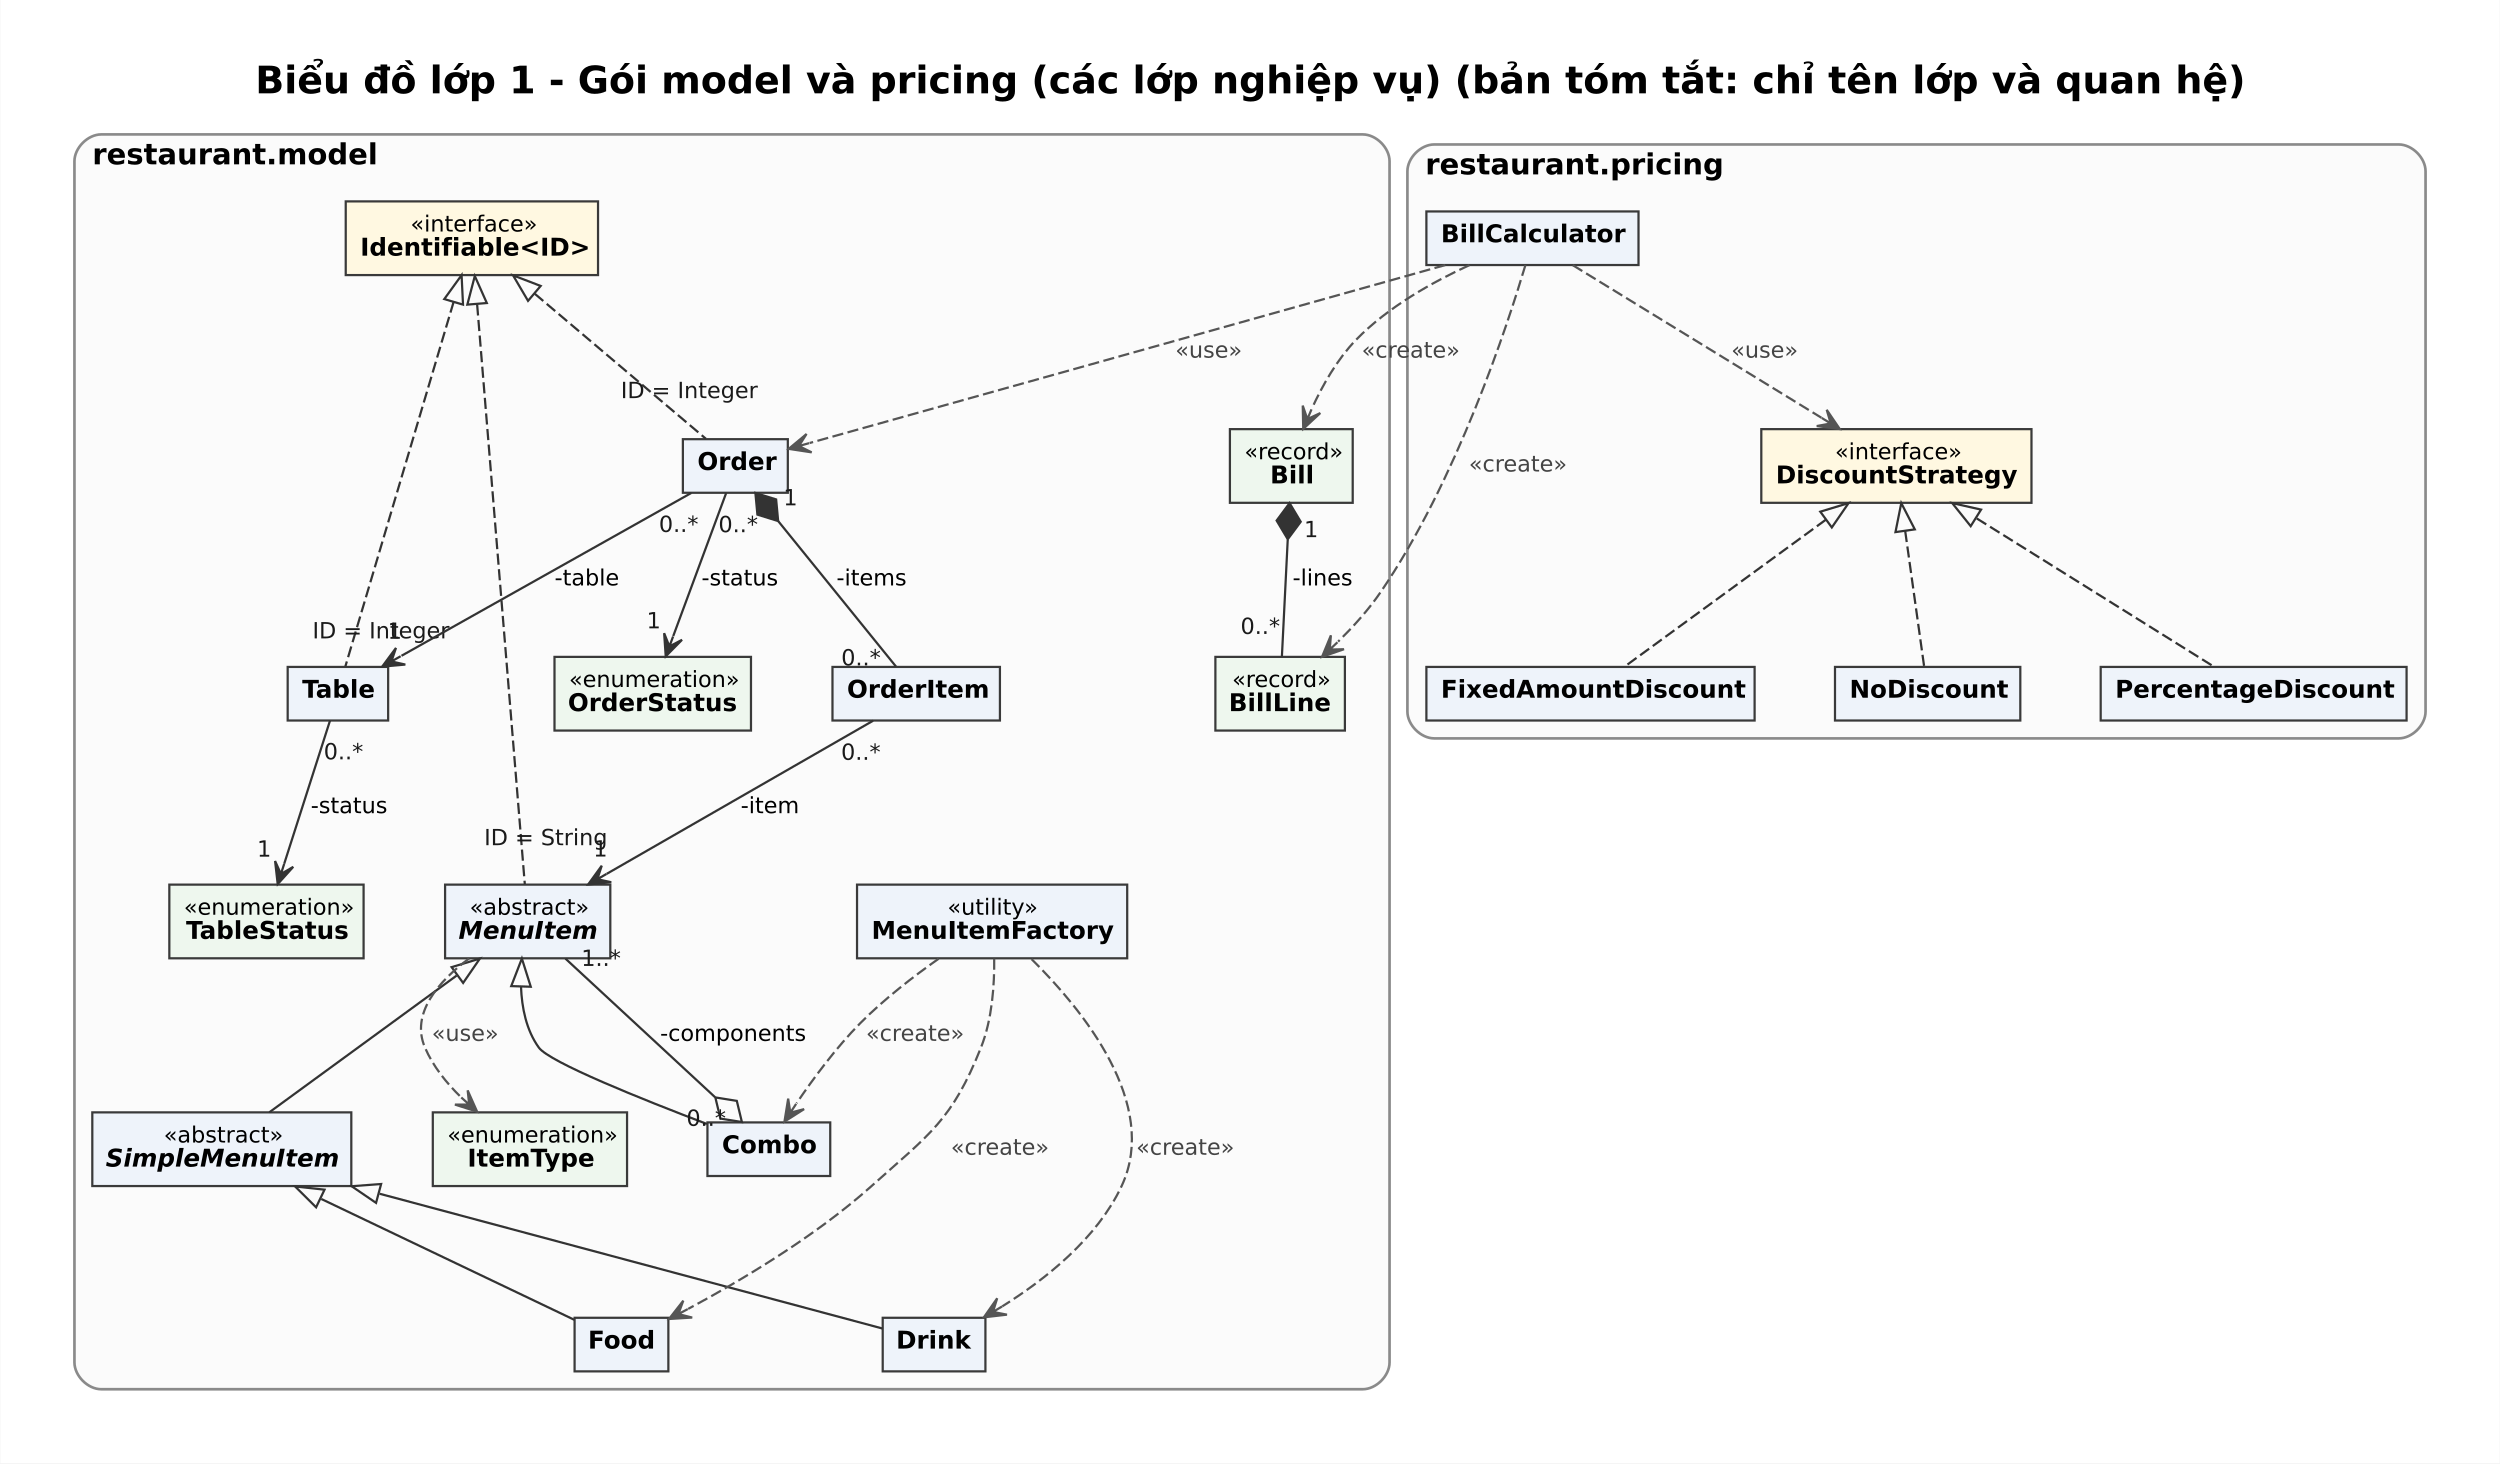
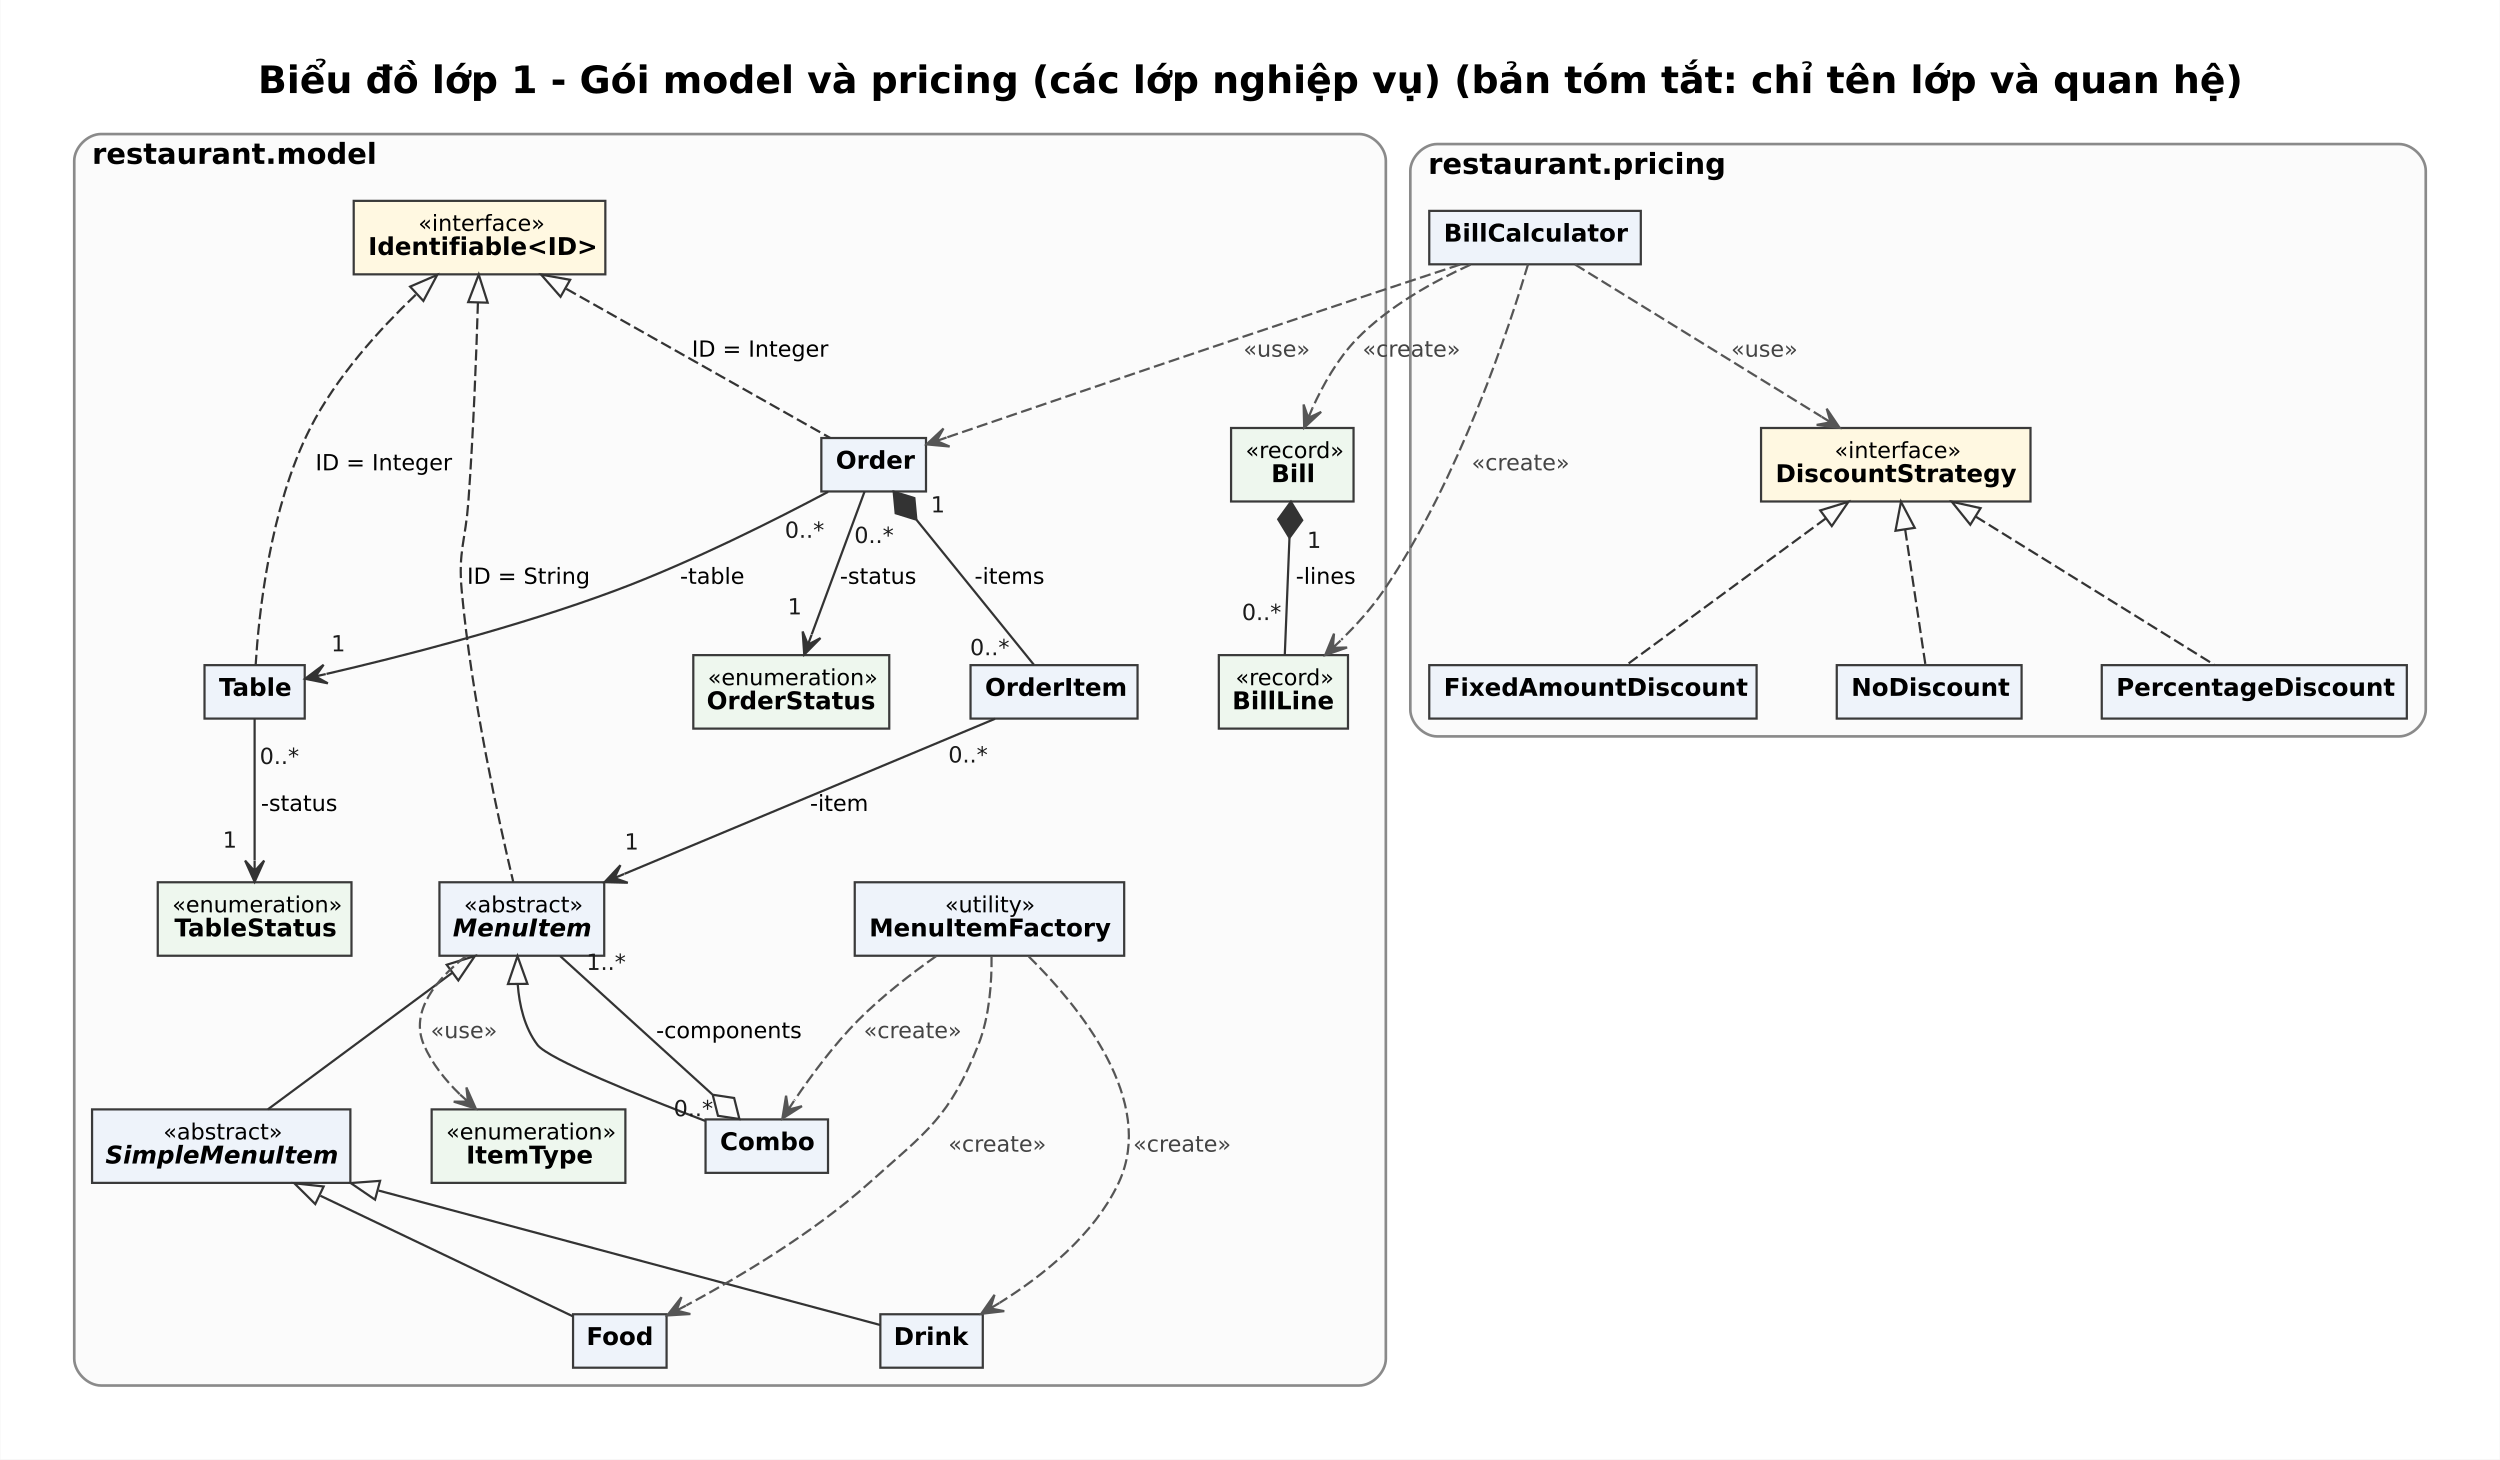
- <svg xmlns="http://www.w3.org/2000/svg" width="1119pt" height="655pt" viewBox="0.00 0.00 1119.40 655.40">
+ <svg xmlns="http://www.w3.org/2000/svg" width="1122pt" height="655pt" viewBox="0.00 0.00 1122.40 655.40">
  <g id="graph0" class="graph" transform="scale(1 1) rotate(0) translate(25.2 630.2)">
-     <polygon fill="white" stroke="transparent" points="-25.2,25.2 -25.2,-630.2 1094.2,-630.2 1094.2,25.2 -25.2,25.2" />
-     <text text-anchor="start" x="89" y="-588.4" font-family="DejaVu Sans" font-weight="bold" font-size="17.00">Biểu đồ lớp 1 - Gói model và pricing (các lớp nghiệp vụ) (bản tóm tắt: chỉ tên lớp và quan hệ)</text>
+     <polygon fill="white" stroke="transparent" points="-25.2,25.2 -25.2,-630.2 1097.2,-630.2 1097.2,25.2 -25.2,25.2" />
+     <text text-anchor="start" x="90.5" y="-588.4" font-family="DejaVu Sans" font-weight="bold" font-size="17.00">Biểu đồ lớp 1 - Gói model và pricing (các lớp nghiệp vụ) (bản tóm tắt: chỉ tên lớp và quan hệ)</text>
    <g id="clust1" class="cluster">
-       <path fill="#fbfbfb" stroke="#8a8a8a" stroke-width="1.2" d="M617,-299.5C617,-299.5 1049,-299.5 1049,-299.5 1055,-299.5 1061,-305.5 1061,-311.5 1061,-311.5 1061,-553.5 1061,-553.5 1061,-559.5 1055,-565.5 1049,-565.5 1049,-565.5 617,-565.5 617,-565.5 611,-565.5 605,-559.5 605,-553.5 605,-553.5 605,-311.5 605,-311.5 605,-305.5 611,-299.5 617,-299.5" />
-       <text text-anchor="start" x="613" y="-552.1" font-family="DejaVu Sans" font-weight="bold" font-size="13.00">restaurant.pricing</text>
-     </g>
-     <g id="clust2" class="cluster">
      <path fill="#fbfbfb" stroke="#8a8a8a" stroke-width="1.2" d="M20,-8C20,-8 585,-8 585,-8 591,-8 597,-14 597,-20 597,-20 597,-558 597,-558 597,-564 591,-570 585,-570 585,-570 20,-570 20,-570 14,-570 8,-564 8,-558 8,-558 8,-20 8,-20 8,-14 14,-8 20,-8" />
      <text text-anchor="start" x="16" y="-556.6" font-family="DejaVu Sans" font-weight="bold" font-size="13.00">restaurant.model</text>
    </g>
+     <g id="clust2" class="cluster">
+       <path fill="#fbfbfb" stroke="#8a8a8a" stroke-width="1.2" d="M620,-299.5C620,-299.5 1052,-299.5 1052,-299.5 1058,-299.5 1064,-305.5 1064,-311.5 1064,-311.5 1064,-553.5 1064,-553.5 1064,-559.5 1058,-565.5 1052,-565.5 1052,-565.5 620,-565.5 620,-565.5 614,-565.5 608,-559.5 608,-553.5 608,-553.5 608,-311.5 608,-311.5 608,-305.5 614,-299.5 620,-299.5" />
+       <text text-anchor="start" x="616" y="-552.1" font-family="DejaVu Sans" font-weight="bold" font-size="13.00">restaurant.pricing</text>
+     </g>
    <g id="node1" class="node">
-       <polygon fill="#fff8e1" stroke="transparent" points="763.5,-405 763.5,-438 884.5,-438 884.5,-405 763.5,-405" />
-       <text text-anchor="start" x="796.5" y="-424.5" font-family="DejaVu Sans" font-size="10.00">«interface»</text>
-       <text text-anchor="start" x="770" y="-413.7" font-family="DejaVu Sans" font-weight="bold" font-size="11.00">DiscountStrategy</text>
-       <polygon fill="none" stroke="#3a3a3a" points="763.5,-405 763.5,-438 884.5,-438 884.5,-405 763.5,-405" />
+       <polygon fill="#fff8e1" stroke="transparent" points="133.5,-507 133.5,-540 246.5,-540 246.5,-507 133.5,-507" />
+       <text text-anchor="start" x="162.5" y="-526.5" font-family="DejaVu Sans" font-size="10.00">«interface»</text>
+       <text text-anchor="start" x="140" y="-515.7" font-family="DejaVu Sans" font-weight="bold" font-size="11.00">Identifiable&lt;ID&gt;</text>
+       <polygon fill="none" stroke="#3a3a3a" points="133.5,-507 133.5,-540 246.5,-540 246.5,-507 133.5,-507" />
    </g>
    <g id="node2" class="node">
-       <polygon fill="#eef3fa" stroke="transparent" points="796.5,-307.5 796.5,-331.5 879.5,-331.5 879.5,-307.5 796.5,-307.5" />
-       <text text-anchor="start" x="803" y="-317.7" font-family="DejaVu Sans" font-weight="bold" font-size="11.00">NoDiscount</text>
-       <polygon fill="none" stroke="#3a3a3a" points="796.5,-307.5 796.5,-331.5 879.5,-331.5 879.5,-307.5 796.5,-307.5" />
-     </g>
-     <g id="edge4" class="edge">
-       <path fill="none" stroke="#333333" stroke-dasharray="5,2" d="M827.94,-392.39C830.75,-372.27 834.39,-346.26 836.43,-331.68" />
-       <polygon fill="none" stroke="#333333" points="823.59,-391.89 826.19,-404.88 832.25,-393.1 823.59,-391.89" />
+       <polygon fill="#eef3fa" stroke="transparent" points="172,-201 172,-234 246,-234 246,-201 172,-201" />
+       <text text-anchor="start" x="183" y="-220.5" font-family="DejaVu Sans" font-size="10.00">«abstract»</text>
+       <text text-anchor="start" x="178" y="-209.7" font-family="DejaVu Sans" font-weight="bold" font-style="italic" font-size="11.00">MenuItem</text>
+       <polygon fill="none" stroke="#3a3a3a" points="172,-201 172,-234 246,-234 246,-201 172,-201" />
+     </g>
+     <g id="edge1" class="edge">
+       <path fill="none" stroke="#333333" stroke-dasharray="5,2" d="M189.28,-494.28C188.55,-470.46 187.22,-435.47 185,-405 183.7,-387.22 180.38,-382.75 182,-365 186.4,-316.84 198.78,-260.87 205.13,-234.19" />
+       <polygon fill="none" stroke="#333333" points="184.91,-494.53 189.64,-506.9 193.66,-494.28 184.91,-494.53" />
+       <text text-anchor="middle" x="212" y="-368" font-family="DejaVu Sans" font-size="10.00"> ID = String </text>
+     </g>
+     <g id="node9" class="node">
+       <polygon fill="#eef3fa" stroke="transparent" points="66.5,-307.5 66.5,-331.5 111.5,-331.5 111.5,-307.5 66.5,-307.5" />
+       <text text-anchor="start" x="73" y="-317.7" font-family="DejaVu Sans" font-weight="bold" font-size="11.00">Table</text>
+       <polygon fill="none" stroke="#3a3a3a" points="66.5,-307.5 66.5,-331.5 111.5,-331.5 111.5,-307.5 66.5,-307.5" />
+     </g>
+     <g id="edge2" class="edge">
+       <path fill="none" stroke="#333333" stroke-dasharray="5,2" d="M161.36,-497.86C145.06,-482.29 125.64,-460.86 114,-438 95.73,-402.13 90.8,-353.56 89.48,-331.83" />
+       <polygon fill="none" stroke="#333333" points="158.84,-501.49 171,-506.75 164.78,-495.06 158.84,-501.49" />
+       <text text-anchor="middle" x="147" y="-419" font-family="DejaVu Sans" font-size="10.00"> ID = Integer </text>
+     </g>
+     <g id="node11" class="node">
+       <polygon fill="#eef3fa" stroke="transparent" points="343.5,-409.5 343.5,-433.5 390.5,-433.5 390.5,-409.5 343.5,-409.5" />
+       <text text-anchor="start" x="350" y="-419.7" font-family="DejaVu Sans" font-weight="bold" font-size="11.00">Order</text>
+       <polygon fill="none" stroke="#3a3a3a" points="343.5,-409.5 343.5,-433.5 390.5,-433.5 390.5,-409.5 343.5,-409.5" />
+     </g>
+     <g id="edge3" class="edge">
+       <path fill="none" stroke="#333333" stroke-dasharray="5,2" d="M228.92,-500.51C265.59,-479.8 319.02,-449.61 347.47,-433.54" />
+       <polygon fill="none" stroke="#333333" points="226.39,-496.92 217.66,-506.88 230.69,-504.54 226.39,-496.92" />
+       <text text-anchor="middle" x="316" y="-470" font-family="DejaVu Sans" font-size="10.00"> ID = Integer </text>
    </g>
    <g id="node3" class="node">
-       <polygon fill="#eef3fa" stroke="transparent" points="915.5,-307.5 915.5,-331.5 1052.5,-331.5 1052.5,-307.5 915.5,-307.5" />
-       <text text-anchor="start" x="922" y="-317.7" font-family="DejaVu Sans" font-weight="bold" font-size="11.00">PercentageDiscount</text>
-       <polygon fill="none" stroke="#3a3a3a" points="915.5,-307.5 915.5,-331.5 1052.5,-331.5 1052.5,-307.5 915.5,-307.5" />
-     </g>
-     <g id="edge5" class="edge">
-       <path fill="none" stroke="#333333" stroke-dasharray="5,2" d="M860.01,-397.99C893.03,-377.36 940.55,-347.65 966.11,-331.68" />
-       <polygon fill="none" stroke="#333333" points="857.28,-394.54 849,-404.88 861.92,-401.96 857.28,-394.54" />
-     </g>
-     <g id="node4" class="node">
-       <polygon fill="#eef3fa" stroke="transparent" points="613.5,-307.5 613.5,-331.5 760.5,-331.5 760.5,-307.5 613.5,-307.5" />
-       <text text-anchor="start" x="620" y="-317.7" font-family="DejaVu Sans" font-weight="bold" font-size="11.00">FixedAmountDiscount</text>
-       <polygon fill="none" stroke="#3a3a3a" points="613.5,-307.5 613.5,-331.5 760.5,-331.5 760.5,-307.5 613.5,-307.5" />
-     </g>
-     <g id="edge6" class="edge">
-       <path fill="none" stroke="#333333" stroke-dasharray="5,2" d="M792.42,-397.45C764.18,-376.84 724.01,-347.51 702.32,-331.68" />
-       <polygon fill="none" stroke="#333333" points="789.92,-401.04 802.59,-404.88 795.08,-393.97 789.92,-401.04" />
-     </g>
-     <g id="node5" class="node">
-       <polygon fill="#eef3fa" stroke="transparent" points="613.5,-511.5 613.5,-535.5 708.5,-535.5 708.5,-511.5 613.5,-511.5" />
-       <text text-anchor="start" x="620" y="-521.7" font-family="DejaVu Sans" font-weight="bold" font-size="11.00">BillCalculator</text>
-       <polygon fill="none" stroke="#3a3a3a" points="613.5,-511.5 613.5,-535.5 708.5,-535.5 708.5,-511.5 613.5,-511.5" />
-     </g>
-     <g id="edge23" class="edge">
-       <path fill="none" stroke="#555555" stroke-dasharray="5,2" d="M679.07,-511.42C705.89,-494.96 756.7,-463.79 790.46,-443.08" />
-       <polygon fill="#555555" stroke="#555555" points="798.65,-438.05 792.79,-446.66 794.6,-440.54 790.55,-443.02 790.55,-443.02 790.55,-443.02 794.6,-440.54 788.32,-439.38 798.65,-438.05 798.65,-438.05" />
-       <text text-anchor="middle" x="765" y="-470" font-family="DejaVu Sans" font-size="10.00" fill="#444444"> «use» </text>
-     </g>
-     <g id="node16" class="node">
-       <polygon fill="#eef3fa" stroke="transparent" points="280.5,-409.5 280.5,-433.5 327.5,-433.5 327.5,-409.5 280.5,-409.5" />
-       <text text-anchor="start" x="287" y="-419.7" font-family="DejaVu Sans" font-weight="bold" font-size="11.00">Order</text>
-       <polygon fill="none" stroke="#3a3a3a" points="280.5,-409.5 280.5,-433.5 327.5,-433.5 327.5,-409.5 280.5,-409.5" />
-     </g>
-     <g id="edge22" class="edge">
-       <path fill="none" stroke="#555555" stroke-dasharray="5,2" d="M621.94,-511.48C616.59,-509.98 611.16,-508.45 606,-507 508.34,-479.58 392.87,-447.31 337.24,-431.78" />
-       <polygon fill="#555555" stroke="#555555" points="327.89,-429.17 338.19,-427.6 332.46,-430.44 337.04,-431.72 337.04,-431.72 337.04,-431.72 332.46,-430.44 335.89,-435.84 327.89,-429.17 327.89,-429.17" />
-       <text text-anchor="middle" x="516" y="-470" font-family="DejaVu Sans" font-size="10.00" fill="#444444"> «use» </text>
-     </g>
-     <g id="node19" class="node">
-       <polygon fill="#eef7ee" stroke="transparent" points="525.5,-405 525.5,-438 580.5,-438 580.5,-405 525.5,-405" />
-       <text text-anchor="start" x="532" y="-424.5" font-family="DejaVu Sans" font-size="10.00">«record»</text>
-       <text text-anchor="start" x="543.5" y="-413.7" font-family="DejaVu Sans" font-weight="bold" font-size="11.00">Bill</text>
-       <polygon fill="none" stroke="#3a3a3a" points="525.5,-405 525.5,-438 580.5,-438 580.5,-405 525.5,-405" />
-     </g>
-     <g id="edge24" class="edge">
-       <path fill="none" stroke="#555555" stroke-dasharray="5,2" d="M632.78,-511.45C616.39,-503.94 596.24,-492.7 582,-478 573.54,-469.27 566.94,-457.59 562.19,-447.19" />
-       <polygon fill="#555555" stroke="#555555" points="558.34,-438.12 565.99,-445.2 560.2,-442.49 562.05,-446.87 562.05,-446.87 562.05,-446.87 560.2,-442.49 558.12,-448.54 558.34,-438.12 558.34,-438.12" />
-       <text text-anchor="middle" x="606.5" y="-470" font-family="DejaVu Sans" font-size="10.00" fill="#444444"> «create» </text>
-     </g>
-     <g id="node20" class="node">
-       <polygon fill="#eef7ee" stroke="transparent" points="519,-303 519,-336 577,-336 577,-303 519,-303" />
-       <text text-anchor="start" x="526.5" y="-322.5" font-family="DejaVu Sans" font-size="10.00">«record»</text>
-       <text text-anchor="start" x="525" y="-311.7" font-family="DejaVu Sans" font-weight="bold" font-size="11.00">BillLine</text>
-       <polygon fill="none" stroke="#3a3a3a" points="519,-303 519,-336 577,-336 577,-303 519,-303" />
-     </g>
-     <g id="edge25" class="edge">
-       <path fill="none" stroke="#555555" stroke-dasharray="5,2" d="M657.85,-511.46C649.88,-484.71 627.1,-414.92 593,-365 587.63,-357.14 580.74,-349.5 573.97,-342.83" />
-       <polygon fill="#555555" stroke="#555555" points="566.76,-336.02 576.6,-339.43 570.21,-339.28 573.66,-342.54 573.66,-342.54 573.66,-342.54 570.21,-339.28 570.73,-345.65 566.76,-336.02 566.76,-336.02" />
-       <text text-anchor="middle" x="654.5" y="-419" font-family="DejaVu Sans" font-size="10.00" fill="#444444"> «create» </text>
-     </g>
-     <g id="node6" class="node">
-       <polygon fill="#fff8e1" stroke="transparent" points="129.5,-507 129.5,-540 242.5,-540 242.5,-507 129.5,-507" />
-       <text text-anchor="start" x="158.5" y="-526.5" font-family="DejaVu Sans" font-size="10.00">«interface»</text>
-       <text text-anchor="start" x="136" y="-515.7" font-family="DejaVu Sans" font-weight="bold" font-size="11.00">Identifiable&lt;ID&gt;</text>
-       <polygon fill="none" stroke="#3a3a3a" points="129.5,-507 129.5,-540 242.5,-540 242.5,-507 129.5,-507" />
-     </g>
-     <g id="node7" class="node">
-       <polygon fill="#eef3fa" stroke="transparent" points="174,-201 174,-234 248,-234 248,-201 174,-201" />
-       <text text-anchor="start" x="185" y="-220.5" font-family="DejaVu Sans" font-size="10.00">«abstract»</text>
-       <text text-anchor="start" x="180" y="-209.7" font-family="DejaVu Sans" font-weight="bold" font-style="italic" font-size="11.00">MenuItem</text>
-       <polygon fill="none" stroke="#3a3a3a" points="174,-201 174,-234 248,-234 248,-201 174,-201" />
-     </g>
-     <g id="edge1" class="edge">
-       <path fill="none" stroke="#333333" stroke-dasharray="5,2" d="M188.35,-493.88C193.52,-431.07 205.71,-282.88 209.7,-234.26" />
-       <polygon fill="none" stroke="#333333" points="183.97,-493.77 187.31,-506.58 192.69,-494.48 183.97,-493.77" />
-       <text text-anchor="middle" x="219.11" y="-251.65" font-family="DejaVu Sans" font-size="10.00" fill="#1a1a1a"> ID = String </text>
-     </g>
-     <g id="node14" class="node">
-       <polygon fill="#eef3fa" stroke="transparent" points="103.5,-307.5 103.5,-331.5 148.5,-331.5 148.5,-307.5 103.5,-307.5" />
-       <text text-anchor="start" x="110" y="-317.7" font-family="DejaVu Sans" font-weight="bold" font-size="11.00">Table</text>
-       <polygon fill="none" stroke="#3a3a3a" points="103.5,-307.5 103.5,-331.5 148.5,-331.5 148.5,-307.5 103.5,-307.5" />
-     </g>
-     <g id="edge2" class="edge">
-       <path fill="none" stroke="#333333" stroke-dasharray="5,2" d="M177.83,-495C164.47,-450 138.5,-362.58 129.32,-331.66" />
-       <polygon fill="none" stroke="#333333" points="173.64,-496.25 181.39,-506.98 182.03,-493.76 173.64,-496.25" />
-       <text text-anchor="middle" x="145.28" y="-344.29" font-family="DejaVu Sans" font-size="10.00" fill="#1a1a1a"> ID = Integer </text>
-     </g>
-     <g id="edge3" class="edge">
-       <path fill="none" stroke="#333333" stroke-dasharray="5,2" d="M214.17,-498.63C238.43,-478.07 272.37,-449.31 290.81,-433.68" />
-       <polygon fill="none" stroke="#333333" points="211.15,-495.46 204.44,-506.88 216.8,-502.13 211.15,-495.46" />
-       <text text-anchor="middle" x="283.38" y="-451.89" font-family="DejaVu Sans" font-size="10.00" fill="#1a1a1a"> ID = Integer </text>
-     </g>
-     <g id="node8" class="node">
      <polygon fill="#eef3fa" stroke="transparent" points="16,-99 16,-132 132,-132 132,-99 16,-99" />
      <text text-anchor="start" x="48" y="-118.5" font-family="DejaVu Sans" font-size="10.00">«abstract»</text>
      <text text-anchor="start" x="22" y="-107.7" font-family="DejaVu Sans" font-weight="bold" font-style="italic" font-size="11.00">SimpleMenuItem</text>
      <polygon fill="none" stroke="#3a3a3a" points="16,-99 16,-132 132,-132 132,-99 16,-99" />
    </g>
    <g id="edge7" class="edge">
-       <path fill="none" stroke="#333333" d="M179.2,-193.29C153.39,-174.45 117.72,-148.41 95.26,-132.02" />
-       <polygon fill="none" stroke="#333333" points="176.92,-197.04 189.59,-200.88 182.08,-189.97 176.92,-197.04" />
-     </g>
-     <g id="node11" class="node">
+       <path fill="none" stroke="#333333" d="M177.67,-193.29C152.23,-174.45 117.08,-148.41 94.95,-132.02" />
+       <polygon fill="none" stroke="#333333" points="175.26,-196.95 187.91,-200.88 180.47,-189.92 175.26,-196.95" />
+     </g>
+     <g id="node6" class="node">
      <polygon fill="#eef3fa" stroke="transparent" points="291.5,-103.5 291.5,-127.5 346.5,-127.5 346.5,-103.5 291.5,-103.5" />
      <text text-anchor="start" x="298" y="-113.7" font-family="DejaVu Sans" font-weight="bold" font-size="11.00">Combo</text>
      <polygon fill="none" stroke="#3a3a3a" points="291.5,-103.5 291.5,-127.5 346.5,-127.5 346.5,-103.5 291.5,-103.5" />
    </g>
    <g id="edge10" class="edge">
-       <path fill="none" stroke="#333333" d="M208,-188.3C208.36,-178.86 210.37,-168.78 216,-161 220.72,-154.47 262.39,-137.79 291.26,-126.8" />
-       <polygon fill="none" stroke="#333333" points="203.63,-188.55 208.39,-200.9 212.37,-188.27 203.63,-188.55" />
-     </g>
-     <g id="node12" class="node">
+       <path fill="none" stroke="#333333" d="M207.15,-188.22C207.86,-178.78 210.21,-168.71 216,-161 220.84,-154.56 262.47,-137.85 291.3,-126.84" />
+       <polygon fill="none" stroke="#333333" points="202.77,-188.31 207.05,-200.84 211.52,-188.38 202.77,-188.31" />
+     </g>
+     <g id="node7" class="node">
      <polygon fill="#eef7ee" stroke="transparent" points="168.5,-99 168.5,-132 255.5,-132 255.5,-99 168.5,-99" />
      <text text-anchor="start" x="175" y="-118.5" font-family="DejaVu Sans" font-size="10.00">«enumeration»</text>
      <text text-anchor="start" x="184" y="-107.7" font-family="DejaVu Sans" font-weight="bold" font-size="11.00">ItemType</text>
      <polygon fill="none" stroke="#3a3a3a" points="168.5,-99 168.5,-132 255.5,-132 255.5,-99 168.5,-99" />
    </g>
    <g id="edge18" class="edge">
-       <path fill="none" stroke="#555555" stroke-dasharray="5,2" d="M184.79,-200.96C171.09,-190.67 158.42,-176.29 165,-161 168.59,-152.66 174.59,-145.16 181.13,-138.79" />
+       <path fill="none" stroke="#555555" stroke-dasharray="5,2" d="M183.81,-200.78C170.66,-190.42 158.54,-176.02 165,-161 168.59,-152.66 174.59,-145.16 181.13,-138.79" />
      <polygon fill="#555555" stroke="#555555" points="188.34,-132.33 184.11,-141.85 184.8,-135.5 181.26,-138.67 181.26,-138.67 181.26,-138.67 184.8,-135.5 178.41,-135.48 188.34,-132.33 188.34,-132.33" />
      <text text-anchor="middle" x="183" y="-164" font-family="DejaVu Sans" font-size="10.00" fill="#444444"> «use» </text>
    </g>
-     <g id="node9" class="node">
+     <g id="node4" class="node">
      <polygon fill="#eef3fa" stroke="transparent" points="232,-16 232,-40 274,-40 274,-16 232,-16" />
      <text text-anchor="start" x="238" y="-26.2" font-family="DejaVu Sans" font-weight="bold" font-size="11.00">Food</text>
      <polygon fill="none" stroke="#3a3a3a" points="232,-16 232,-40 274,-40 274,-16 232,-16" />
    </g>
    <g id="edge8" class="edge">
      <path fill="none" stroke="#333333" d="M118.54,-93.22C154.71,-75.95 204.12,-52.35 231.87,-39.09" />
      <polygon fill="none" stroke="#333333" points="116.23,-89.48 106.83,-98.82 120,-97.38 116.23,-89.48" />
    </g>
-     <g id="node10" class="node">
+     <g id="node5" class="node">
      <polygon fill="#eef3fa" stroke="transparent" points="370,-16 370,-40 416,-40 416,-16 370,-16" />
      <text text-anchor="start" x="376" y="-26.2" font-family="DejaVu Sans" font-weight="bold" font-size="11.00">Drink</text>
      <polygon fill="none" stroke="#3a3a3a" points="370,-16 370,-40 416,-40 416,-16 370,-16" />
    </g>
    <g id="edge9" class="edge">
      <path fill="none" stroke="#333333" d="M144.65,-95.56C216.35,-76.35 323.23,-47.7 369.86,-35.2" />
      <polygon fill="none" stroke="#333333" points="143.08,-91.46 132.14,-98.92 145.35,-99.91 143.08,-91.46" />
    </g>
    <g id="edge13" class="edge">
-       <path fill="none" stroke="#333333" d="M294.93,-138.78C274.56,-157.65 245.88,-184.2 227.88,-200.88" />
-       <polygon fill="none" stroke="#333333" points="295.04,-138.69 297.31,-129.22 306.93,-127.68 304.65,-137.15 295.04,-138.69" />
-       <text text-anchor="middle" x="303" y="-164" font-family="DejaVu Sans" font-size="10.00"> -components </text>
-       <text text-anchor="middle" x="243.86" y="-197.59" font-family="DejaVu Sans" font-size="10.00" fill="#1a1a1a"> 1..* </text>
-       <text text-anchor="middle" x="290.94" y="-125.96" font-family="DejaVu Sans" font-size="10.00" fill="#1a1a1a"> 0..* </text>
-     </g>
-     <g id="node13" class="node">
+       <path fill="none" stroke="#333333" d="M294.49,-138.78C273.74,-157.65 244.53,-184.2 226.19,-200.88" />
+       <polygon fill="none" stroke="#333333" points="294.71,-138.58 297.08,-129.13 306.7,-127.68 304.34,-137.12 294.71,-138.58" />
+       <text text-anchor="middle" x="302" y="-164" font-family="DejaVu Sans" font-size="10.00"> -components </text>
+       <text text-anchor="middle" x="246.85" y="-194.63" font-family="DejaVu Sans" font-size="10.00" fill="#1a1a1a"> 1..* </text>
+       <text text-anchor="middle" x="286.04" y="-128.93" font-family="DejaVu Sans" font-size="10.00" fill="#1a1a1a"> 0..* </text>
+     </g>
+     <g id="node8" class="node">
      <polygon fill="#eef3fa" stroke="transparent" points="358.5,-201 358.5,-234 479.5,-234 479.5,-201 358.5,-201" />
      <text text-anchor="start" x="399" y="-220.5" font-family="DejaVu Sans" font-size="10.00">«utility»</text>
      <text text-anchor="start" x="365" y="-209.7" font-family="DejaVu Sans" font-weight="bold" font-size="11.00">MenuItemFactory</text>
      <polygon fill="none" stroke="#3a3a3a" points="358.5,-201 358.5,-234 479.5,-234 479.5,-201 358.5,-201" />
    </g>
    <g id="edge19" class="edge">
      <path fill="none" stroke="#555555" stroke-dasharray="5,2" d="M419.93,-200.88C420.07,-189.44 419.09,-173.76 414,-161 400.99,-128.37 391.17,-122.43 365,-99 339.86,-76.48 306.6,-56.72 282.87,-43.98" />
      <polygon fill="#555555" stroke="#555555" points="274.28,-39.46 284.68,-40.1 278.48,-41.67 282.69,-43.89 282.69,-43.89 282.69,-43.89 278.48,-41.67 280.69,-47.67 274.28,-39.46 274.28,-39.46" />
      <text text-anchor="middle" x="422.5" y="-113" font-family="DejaVu Sans" font-size="10.00" fill="#444444"> «create» </text>
    </g>
    <g id="edge20" class="edge">
      <path fill="none" stroke="#555555" stroke-dasharray="5,2" d="M436.66,-200.64C459.43,-178.15 494.18,-135.67 477,-99 465.99,-75.49 442.77,-57.12 423.53,-45.11" />
      <polygon fill="#555555" stroke="#555555" points="415.3,-40.2 425.65,-41.4 419.38,-42.63 423.46,-45.07 423.46,-45.07 423.46,-45.07 419.38,-42.63 421.27,-48.74 415.3,-40.2 415.3,-40.2" />
      <text text-anchor="middle" x="505.5" y="-113" font-family="DejaVu Sans" font-size="10.00" fill="#444444"> «create» </text>
    </g>
    <g id="edge21" class="edge">
      <path fill="none" stroke="#555555" stroke-dasharray="5,2" d="M395.05,-200.82C383.79,-192.88 370.56,-182.67 360,-172 349.23,-161.12 338.99,-147.27 331.44,-136.12" />
      <polygon fill="#555555" stroke="#555555" points="326,-127.88 334.8,-133.45 328.62,-131.84 331.23,-135.81 331.23,-135.81 331.23,-135.81 328.62,-131.84 327.66,-138.16 326,-127.88 326,-127.88" />
      <text text-anchor="middle" x="384.5" y="-164" font-family="DejaVu Sans" font-size="10.00" fill="#444444"> «create» </text>
    </g>
+     <g id="node10" class="node">
+       <polygon fill="#eef7ee" stroke="transparent" points="45.5,-201 45.5,-234 132.5,-234 132.5,-201 45.5,-201" />
+       <text text-anchor="start" x="52" y="-220.5" font-family="DejaVu Sans" font-size="10.00">«enumeration»</text>
+       <text text-anchor="start" x="53" y="-209.7" font-family="DejaVu Sans" font-weight="bold" font-size="11.00">TableStatus</text>
+       <polygon fill="none" stroke="#3a3a3a" points="45.5,-201 45.5,-234 132.5,-234 132.5,-201 45.5,-201" />
+     </g>
+     <g id="edge17" class="edge">
+       <path fill="none" stroke="#333333" d="M89,-307.42C89,-292.19 89,-264.36 89,-243.88" />
+       <polygon fill="#333333" stroke="#333333" points="89,-234.23 93.28,-243.73 89,-238.98 89,-243.73 89,-243.73 89,-243.73 89,-238.98 84.73,-243.73 89,-234.23 89,-234.23" />
+       <text text-anchor="middle" x="109" y="-266" font-family="DejaVu Sans" font-size="10.00"> -status </text>
+       <text text-anchor="middle" x="77.87" y="-249.54" font-family="DejaVu Sans" font-size="10.00" fill="#1a1a1a"> 1 </text>
+       <text text-anchor="middle" x="100.13" y="-287.11" font-family="DejaVu Sans" font-size="10.00" fill="#1a1a1a"> 0..* </text>
+     </g>
+     <g id="edge15" class="edge">
+       <path fill="none" stroke="#333333" d="M346.53,-409.33C323.72,-397.21 285.51,-377.88 251,-365 207.04,-348.6 154.36,-335.24 121.28,-327.57" />
+       <polygon fill="#333333" stroke="#333333" points="111.67,-325.38 121.89,-323.33 116.3,-326.44 120.94,-327.49 120.94,-327.49 120.94,-327.49 116.3,-326.44 119.98,-331.66 111.67,-325.38 111.67,-325.38" />
+       <text text-anchor="middle" x="294.5" y="-368" font-family="DejaVu Sans" font-size="10.00"> -table </text>
+       <text text-anchor="middle" x="126.56" y="-337.69" font-family="DejaVu Sans" font-size="10.00" fill="#1a1a1a"> 1 </text>
+       <text text-anchor="middle" x="335.96" y="-388.68" font-family="DejaVu Sans" font-size="10.00" fill="#1a1a1a"> 0..* </text>
+     </g>
+     <g id="node12" class="node">
+       <polygon fill="#eef7ee" stroke="transparent" points="286,-303 286,-336 374,-336 374,-303 286,-303" />
+       <text text-anchor="start" x="292.5" y="-322.5" font-family="DejaVu Sans" font-size="10.00">«enumeration»</text>
+       <text text-anchor="start" x="292" y="-311.7" font-family="DejaVu Sans" font-weight="bold" font-size="11.00">OrderStatus</text>
+       <polygon fill="none" stroke="#3a3a3a" points="286,-303 286,-336 374,-336 374,-303 286,-303" />
+     </g>
+     <g id="edge16" class="edge">
+       <path fill="none" stroke="#333333" d="M362.9,-409.42C357.21,-394.05 346.78,-365.86 339.18,-345.32" />
+       <polygon fill="#333333" stroke="#333333" points="335.82,-336.23 343.12,-343.65 337.47,-340.68 339.12,-345.14 339.12,-345.14 339.12,-345.14 337.47,-340.68 335.11,-346.62 335.82,-336.23 335.82,-336.23" />
+       <text text-anchor="middle" x="369" y="-368" font-family="DejaVu Sans" font-size="10.00"> -status </text>
+       <text text-anchor="middle" x="331.56" y="-354.29" font-family="DejaVu Sans" font-size="10.00" fill="#1a1a1a"> 1 </text>
+       <text text-anchor="middle" x="367.16" y="-386.35" font-family="DejaVu Sans" font-size="10.00" fill="#1a1a1a"> 0..* </text>
+     </g>
+     <g id="node13" class="node">
+       <polygon fill="#eef3fa" stroke="transparent" points="410.5,-307.5 410.5,-331.5 485.5,-331.5 485.5,-307.5 410.5,-307.5" />
+       <text text-anchor="start" x="417" y="-317.7" font-family="DejaVu Sans" font-weight="bold" font-size="11.00">OrderItem</text>
+       <polygon fill="none" stroke="#3a3a3a" points="410.5,-307.5 410.5,-331.5 485.5,-331.5 485.5,-307.5 410.5,-307.5" />
+     </g>
+     <g id="edge11" class="edge">
+       <path fill="none" stroke="#333333" d="M386.24,-396.75C402.92,-376.16 426.31,-347.28 438.98,-331.63" />
+       <polygon fill="#333333" stroke="#333333" points="386.17,-396.83 385.27,-406.52 375.98,-409.42 376.88,-399.72 386.17,-396.83" />
+       <text text-anchor="middle" x="428" y="-368" font-family="DejaVu Sans" font-size="10.00"> -items </text>
+       <text text-anchor="middle" x="419.13" y="-335.97" font-family="DejaVu Sans" font-size="10.00" fill="#1a1a1a"> 0..* </text>
+       <text text-anchor="middle" x="395.83" y="-400.08" font-family="DejaVu Sans" font-size="10.00" fill="#1a1a1a"> 1 </text>
+     </g>
+     <g id="edge14" class="edge">
+       <path fill="none" stroke="#333333" d="M421.51,-307.42C381.35,-290.61 304.51,-258.46 255.07,-237.78" />
+       <polygon fill="#333333" stroke="#333333" points="246.17,-234.05 256.58,-233.78 250.55,-235.89 254.93,-237.72 254.93,-237.72 254.93,-237.72 250.55,-235.89 253.28,-241.66 246.17,-234.05 246.17,-234.05" />
+       <text text-anchor="middle" x="351.5" y="-266" font-family="DejaVu Sans" font-size="10.00"> -item </text>
+       <text text-anchor="middle" x="258.3" y="-248.69" font-family="DejaVu Sans" font-size="10.00" fill="#1a1a1a"> 1 </text>
+       <text text-anchor="middle" x="409.38" y="-287.78" font-family="DejaVu Sans" font-size="10.00" fill="#1a1a1a"> 0..* </text>
+     </g>
+     <g id="node14" class="node">
+       <polygon fill="#eef7ee" stroke="transparent" points="527.5,-405 527.5,-438 582.5,-438 582.5,-405 527.5,-405" />
+       <text text-anchor="start" x="534" y="-424.5" font-family="DejaVu Sans" font-size="10.00">«record»</text>
+       <text text-anchor="start" x="545.5" y="-413.7" font-family="DejaVu Sans" font-weight="bold" font-size="11.00">Bill</text>
+       <polygon fill="none" stroke="#3a3a3a" points="527.5,-405 527.5,-438 582.5,-438 582.5,-405 527.5,-405" />
+     </g>
    <g id="node15" class="node">
-       <polygon fill="#eef7ee" stroke="transparent" points="50.5,-201 50.5,-234 137.5,-234 137.5,-201 50.5,-201" />
-       <text text-anchor="start" x="57" y="-220.5" font-family="DejaVu Sans" font-size="10.00">«enumeration»</text>
-       <text text-anchor="start" x="58" y="-209.7" font-family="DejaVu Sans" font-weight="bold" font-size="11.00">TableStatus</text>
-       <polygon fill="none" stroke="#3a3a3a" points="50.5,-201 50.5,-234 137.5,-234 137.5,-201 50.5,-201" />
-     </g>
-     <g id="edge17" class="edge">
-       <path fill="none" stroke="#333333" d="M122.45,-307.42C117.54,-292.05 108.51,-263.86 101.94,-243.32" />
-       <polygon fill="#333333" stroke="#333333" points="99.03,-234.23 106,-241.97 100.48,-238.75 101.93,-243.27 101.93,-243.27 101.93,-243.27 100.48,-238.75 97.86,-244.58 99.03,-234.23 99.03,-234.23" />
-       <text text-anchor="middle" x="131" y="-266" font-family="DejaVu Sans" font-size="10.00"> -status </text>
-       <text text-anchor="middle" x="92.97" y="-246.53" font-family="DejaVu Sans" font-size="10.00" fill="#1a1a1a"> 1 </text>
-       <text text-anchor="middle" x="128.51" y="-290.11" font-family="DejaVu Sans" font-size="10.00" fill="#1a1a1a"> 0..* </text>
-     </g>
-     <g id="edge15" class="edge">
-       <path fill="none" stroke="#333333" d="M284.27,-409.42C252.73,-391.7 190.81,-356.91 154.47,-336.49" />
-       <polygon fill="#333333" stroke="#333333" points="145.82,-331.63 156.19,-332.56 149.96,-333.96 154.1,-336.29 154.1,-336.29 154.1,-336.29 149.96,-333.96 152.01,-340.01 145.82,-331.63 145.82,-331.63" />
-       <text text-anchor="middle" x="237.5" y="-368" font-family="DejaVu Sans" font-size="10.00"> -table </text>
-       <text text-anchor="middle" x="151.47" y="-344.1" font-family="DejaVu Sans" font-size="10.00" fill="#1a1a1a"> 1 </text>
-       <text text-anchor="middle" x="278.62" y="-391.95" font-family="DejaVu Sans" font-size="10.00" fill="#1a1a1a"> 0..* </text>
+       <polygon fill="#eef7ee" stroke="transparent" points="522,-303 522,-336 580,-336 580,-303 522,-303" />
+       <text text-anchor="start" x="529.5" y="-322.5" font-family="DejaVu Sans" font-size="10.00">«record»</text>
+       <text text-anchor="start" x="528" y="-311.7" font-family="DejaVu Sans" font-weight="bold" font-size="11.00">BillLine</text>
+       <polygon fill="none" stroke="#3a3a3a" points="522,-303 522,-336 580,-336 580,-303 522,-303" />
+     </g>
+     <g id="edge12" class="edge">
+       <path fill="none" stroke="#333333" d="M553.72,-388.55C553.02,-370.99 552.18,-350 551.62,-336.02" />
+       <polygon fill="#333333" stroke="#333333" points="553.73,-388.69 559.45,-396.57 554.38,-404.88 548.66,-397 553.73,-388.69" />
+       <text text-anchor="middle" x="570" y="-368" font-family="DejaVu Sans" font-size="10.00"> -lines </text>
+       <text text-anchor="middle" x="541.21" y="-351.75" font-family="DejaVu Sans" font-size="10.00" fill="#1a1a1a"> 0..* </text>
+       <text text-anchor="middle" x="564.78" y="-384.14" font-family="DejaVu Sans" font-size="10.00" fill="#1a1a1a"> 1 </text>
+     </g>
+     <g id="node16" class="node">
+       <polygon fill="#fff8e1" stroke="transparent" points="765.5,-405 765.5,-438 886.5,-438 886.5,-405 765.5,-405" />
+       <text text-anchor="start" x="798.5" y="-424.5" font-family="DejaVu Sans" font-size="10.00">«interface»</text>
+       <text text-anchor="start" x="772" y="-413.7" font-family="DejaVu Sans" font-weight="bold" font-size="11.00">DiscountStrategy</text>
+       <polygon fill="none" stroke="#3a3a3a" points="765.5,-405 765.5,-438 886.5,-438 886.5,-405 765.5,-405" />
    </g>
    <g id="node17" class="node">
-       <polygon fill="#eef7ee" stroke="transparent" points="223,-303 223,-336 311,-336 311,-303 223,-303" />
-       <text text-anchor="start" x="229.5" y="-322.5" font-family="DejaVu Sans" font-size="10.00">«enumeration»</text>
-       <text text-anchor="start" x="229" y="-311.7" font-family="DejaVu Sans" font-weight="bold" font-size="11.00">OrderStatus</text>
-       <polygon fill="none" stroke="#3a3a3a" points="223,-303 223,-336 311,-336 311,-303 223,-303" />
-     </g>
-     <g id="edge16" class="edge">
-       <path fill="none" stroke="#333333" d="M299.9,-409.42C294.21,-394.05 283.78,-365.86 276.18,-345.32" />
-       <polygon fill="#333333" stroke="#333333" points="272.82,-336.23 280.12,-343.65 274.47,-340.68 276.12,-345.14 276.12,-345.14 276.12,-345.14 274.47,-340.68 272.11,-346.62 272.82,-336.23 272.82,-336.23" />
-       <text text-anchor="middle" x="306" y="-368" font-family="DejaVu Sans" font-size="10.00"> -status </text>
-       <text text-anchor="middle" x="267.43" y="-348.79" font-family="DejaVu Sans" font-size="10.00" fill="#1a1a1a"> 1 </text>
-       <text text-anchor="middle" x="305.29" y="-391.85" font-family="DejaVu Sans" font-size="10.00" fill="#1a1a1a"> 0..* </text>
+       <polygon fill="#eef3fa" stroke="transparent" points="799.5,-307.5 799.5,-331.5 882.5,-331.5 882.5,-307.5 799.5,-307.5" />
+       <text text-anchor="start" x="806" y="-317.7" font-family="DejaVu Sans" font-weight="bold" font-size="11.00">NoDiscount</text>
+       <polygon fill="none" stroke="#3a3a3a" points="799.5,-307.5 799.5,-331.5 882.5,-331.5 882.5,-307.5 799.5,-307.5" />
+     </g>
+     <g id="edge4" class="edge">
+       <path fill="none" stroke="#333333" stroke-dasharray="5,2" d="M830.22,-392.39C833.23,-372.27 837.14,-346.26 839.32,-331.68" />
+       <polygon fill="none" stroke="#333333" points="825.87,-391.86 828.34,-404.88 834.52,-393.16 825.87,-391.86" />
    </g>
    <g id="node18" class="node">
-       <polygon fill="#eef3fa" stroke="transparent" points="347.5,-307.5 347.5,-331.5 422.5,-331.5 422.5,-307.5 347.5,-307.5" />
-       <text text-anchor="start" x="354" y="-317.7" font-family="DejaVu Sans" font-weight="bold" font-size="11.00">OrderItem</text>
-       <polygon fill="none" stroke="#3a3a3a" points="347.5,-307.5 347.5,-331.5 422.5,-331.5 422.5,-307.5 347.5,-307.5" />
-     </g>
-     <g id="edge11" class="edge">
-       <path fill="none" stroke="#333333" d="M323.24,-396.75C339.92,-376.16 363.31,-347.28 375.98,-331.63" />
-       <polygon fill="#333333" stroke="#333333" points="323.17,-396.83 322.27,-406.52 312.98,-409.42 313.88,-399.72 323.17,-396.83" />
-       <text text-anchor="middle" x="365" y="-368" font-family="DejaVu Sans" font-size="10.00"> -items </text>
-       <text text-anchor="middle" x="360.28" y="-332.18" font-family="DejaVu Sans" font-size="10.00" fill="#1a1a1a"> 0..* </text>
-       <text text-anchor="middle" x="328.68" y="-403.87" font-family="DejaVu Sans" font-size="10.00" fill="#1a1a1a"> 1 </text>
-     </g>
-     <g id="edge14" class="edge">
-       <path fill="none" stroke="#333333" d="M365.71,-307.42C336.96,-290.89 282.39,-259.53 246.35,-238.81" />
-       <polygon fill="#333333" stroke="#333333" points="238.06,-234.05 248.43,-235.08 242.18,-236.42 246.3,-238.79 246.3,-238.79 246.3,-238.79 242.18,-236.42 244.17,-242.49 238.06,-234.05 238.06,-234.05" />
-       <text text-anchor="middle" x="319.5" y="-266" font-family="DejaVu Sans" font-size="10.00"> -item </text>
-       <text text-anchor="middle" x="243.56" y="-246.58" font-family="DejaVu Sans" font-size="10.00" fill="#1a1a1a"> 1 </text>
-       <text text-anchor="middle" x="360.21" y="-289.89" font-family="DejaVu Sans" font-size="10.00" fill="#1a1a1a"> 0..* </text>
-     </g>
-     <g id="edge12" class="edge">
-       <path fill="none" stroke="#333333" d="M551.4,-388.55C550.52,-370.99 549.47,-350 548.78,-336.02" />
-       <polygon fill="#333333" stroke="#333333" points="551.41,-388.7 557.21,-396.52 552.22,-404.88 546.42,-397.05 551.41,-388.7" />
-       <text text-anchor="middle" x="567" y="-368" font-family="DejaVu Sans" font-size="10.00"> -lines </text>
-       <text text-anchor="middle" x="539.12" y="-346.27" font-family="DejaVu Sans" font-size="10.00" fill="#1a1a1a"> 0..* </text>
-       <text text-anchor="middle" x="561.88" y="-389.62" font-family="DejaVu Sans" font-size="10.00" fill="#1a1a1a"> 1 </text>
+       <polygon fill="#eef3fa" stroke="transparent" points="918.5,-307.5 918.5,-331.5 1055.5,-331.5 1055.5,-307.5 918.5,-307.5" />
+       <text text-anchor="start" x="925" y="-317.7" font-family="DejaVu Sans" font-weight="bold" font-size="11.00">PercentageDiscount</text>
+       <polygon fill="none" stroke="#3a3a3a" points="918.5,-307.5 918.5,-331.5 1055.5,-331.5 1055.5,-307.5 918.5,-307.5" />
+     </g>
+     <g id="edge5" class="edge">
+       <path fill="none" stroke="#333333" stroke-dasharray="5,2" d="M861.8,-398.26C895.04,-377.62 943.17,-347.72 969,-331.68" />
+       <polygon fill="none" stroke="#333333" points="859.47,-394.56 851.16,-404.88 864.08,-402 859.47,-394.56" />
+     </g>
+     <g id="node19" class="node">
+       <polygon fill="#eef3fa" stroke="transparent" points="616.5,-307.5 616.5,-331.5 763.5,-331.5 763.5,-307.5 616.5,-307.5" />
+       <text text-anchor="start" x="623" y="-317.7" font-family="DejaVu Sans" font-weight="bold" font-size="11.00">FixedAmountDiscount</text>
+       <polygon fill="none" stroke="#3a3a3a" points="616.5,-307.5 616.5,-331.5 763.5,-331.5 763.5,-307.5 616.5,-307.5" />
+     </g>
+     <g id="edge6" class="edge">
+       <path fill="none" stroke="#333333" stroke-dasharray="5,2" d="M794.65,-397.45C766.62,-376.84 726.74,-347.51 705.21,-331.68" />
+       <polygon fill="none" stroke="#333333" points="792.09,-400.99 804.75,-404.88 797.27,-393.95 792.09,-400.99" />
+     </g>
+     <g id="node20" class="node">
+       <polygon fill="#eef3fa" stroke="transparent" points="616.5,-511.5 616.5,-535.5 711.5,-535.5 711.5,-511.5 616.5,-511.5" />
+       <text text-anchor="start" x="623" y="-521.7" font-family="DejaVu Sans" font-weight="bold" font-size="11.00">BillCalculator</text>
+       <polygon fill="none" stroke="#3a3a3a" points="616.5,-511.5 616.5,-535.5 711.5,-535.5 711.5,-511.5 616.5,-511.5" />
+     </g>
+     <g id="edge22" class="edge">
+       <path fill="none" stroke="#555555" stroke-dasharray="5,2" d="M630.38,-511.41C603.27,-502.45 564.15,-489.49 530,-478 484.87,-462.82 432.8,-445.05 399.89,-433.78" />
+       <polygon fill="#555555" stroke="#555555" points="390.74,-430.64 401.11,-429.68 395.23,-432.18 399.72,-433.72 399.72,-433.72 399.72,-433.72 395.23,-432.18 398.34,-437.77 390.74,-430.64 390.74,-430.64" />
+       <text text-anchor="middle" x="548" y="-470" font-family="DejaVu Sans" font-size="10.00" fill="#444444"> «use» </text>
+     </g>
+     <g id="edge24" class="edge">
+       <path fill="none" stroke="#555555" stroke-dasharray="5,2" d="M635.03,-511.35C618.51,-503.87 598.31,-492.69 584,-478 575.43,-469.21 568.78,-457.37 564.02,-446.89" />
+       <polygon fill="#555555" stroke="#555555" points="560.33,-438.14 567.96,-445.23 562.17,-442.51 564.02,-446.89 564.02,-446.89 564.02,-446.89 562.17,-442.51 560.08,-448.55 560.33,-438.14 560.33,-438.14" />
+       <text text-anchor="middle" x="608.5" y="-470" font-family="DejaVu Sans" font-size="10.00" fill="#444444"> «create» </text>
+     </g>
+     <g id="edge25" class="edge">
+       <path fill="none" stroke="#555555" stroke-dasharray="5,2" d="M660.85,-511.46C652.88,-484.71 630.1,-414.92 596,-365 590.63,-357.14 583.74,-349.5 576.97,-342.83" />
+       <polygon fill="#555555" stroke="#555555" points="569.76,-336.02 579.6,-339.43 573.21,-339.28 576.66,-342.54 576.66,-342.54 576.66,-342.54 573.21,-339.28 573.73,-345.65 569.76,-336.02 569.76,-336.02" />
+       <text text-anchor="middle" x="657.5" y="-419" font-family="DejaVu Sans" font-size="10.00" fill="#444444"> «create» </text>
+     </g>
+     <g id="edge23" class="edge">
+       <path fill="none" stroke="#555555" stroke-dasharray="5,2" d="M681.96,-511.42C708.61,-494.96 759.11,-463.79 792.66,-443.08" />
+       <polygon fill="#555555" stroke="#555555" points="800.81,-438.05 794.97,-446.68 796.76,-440.55 792.72,-443.04 792.72,-443.04 792.72,-443.04 796.76,-440.55 790.48,-439.4 800.81,-438.05 800.81,-438.05" />
+       <text text-anchor="middle" x="767" y="-470" font-family="DejaVu Sans" font-size="10.00" fill="#444444"> «use» </text>
    </g>
  </g>
</svg>
